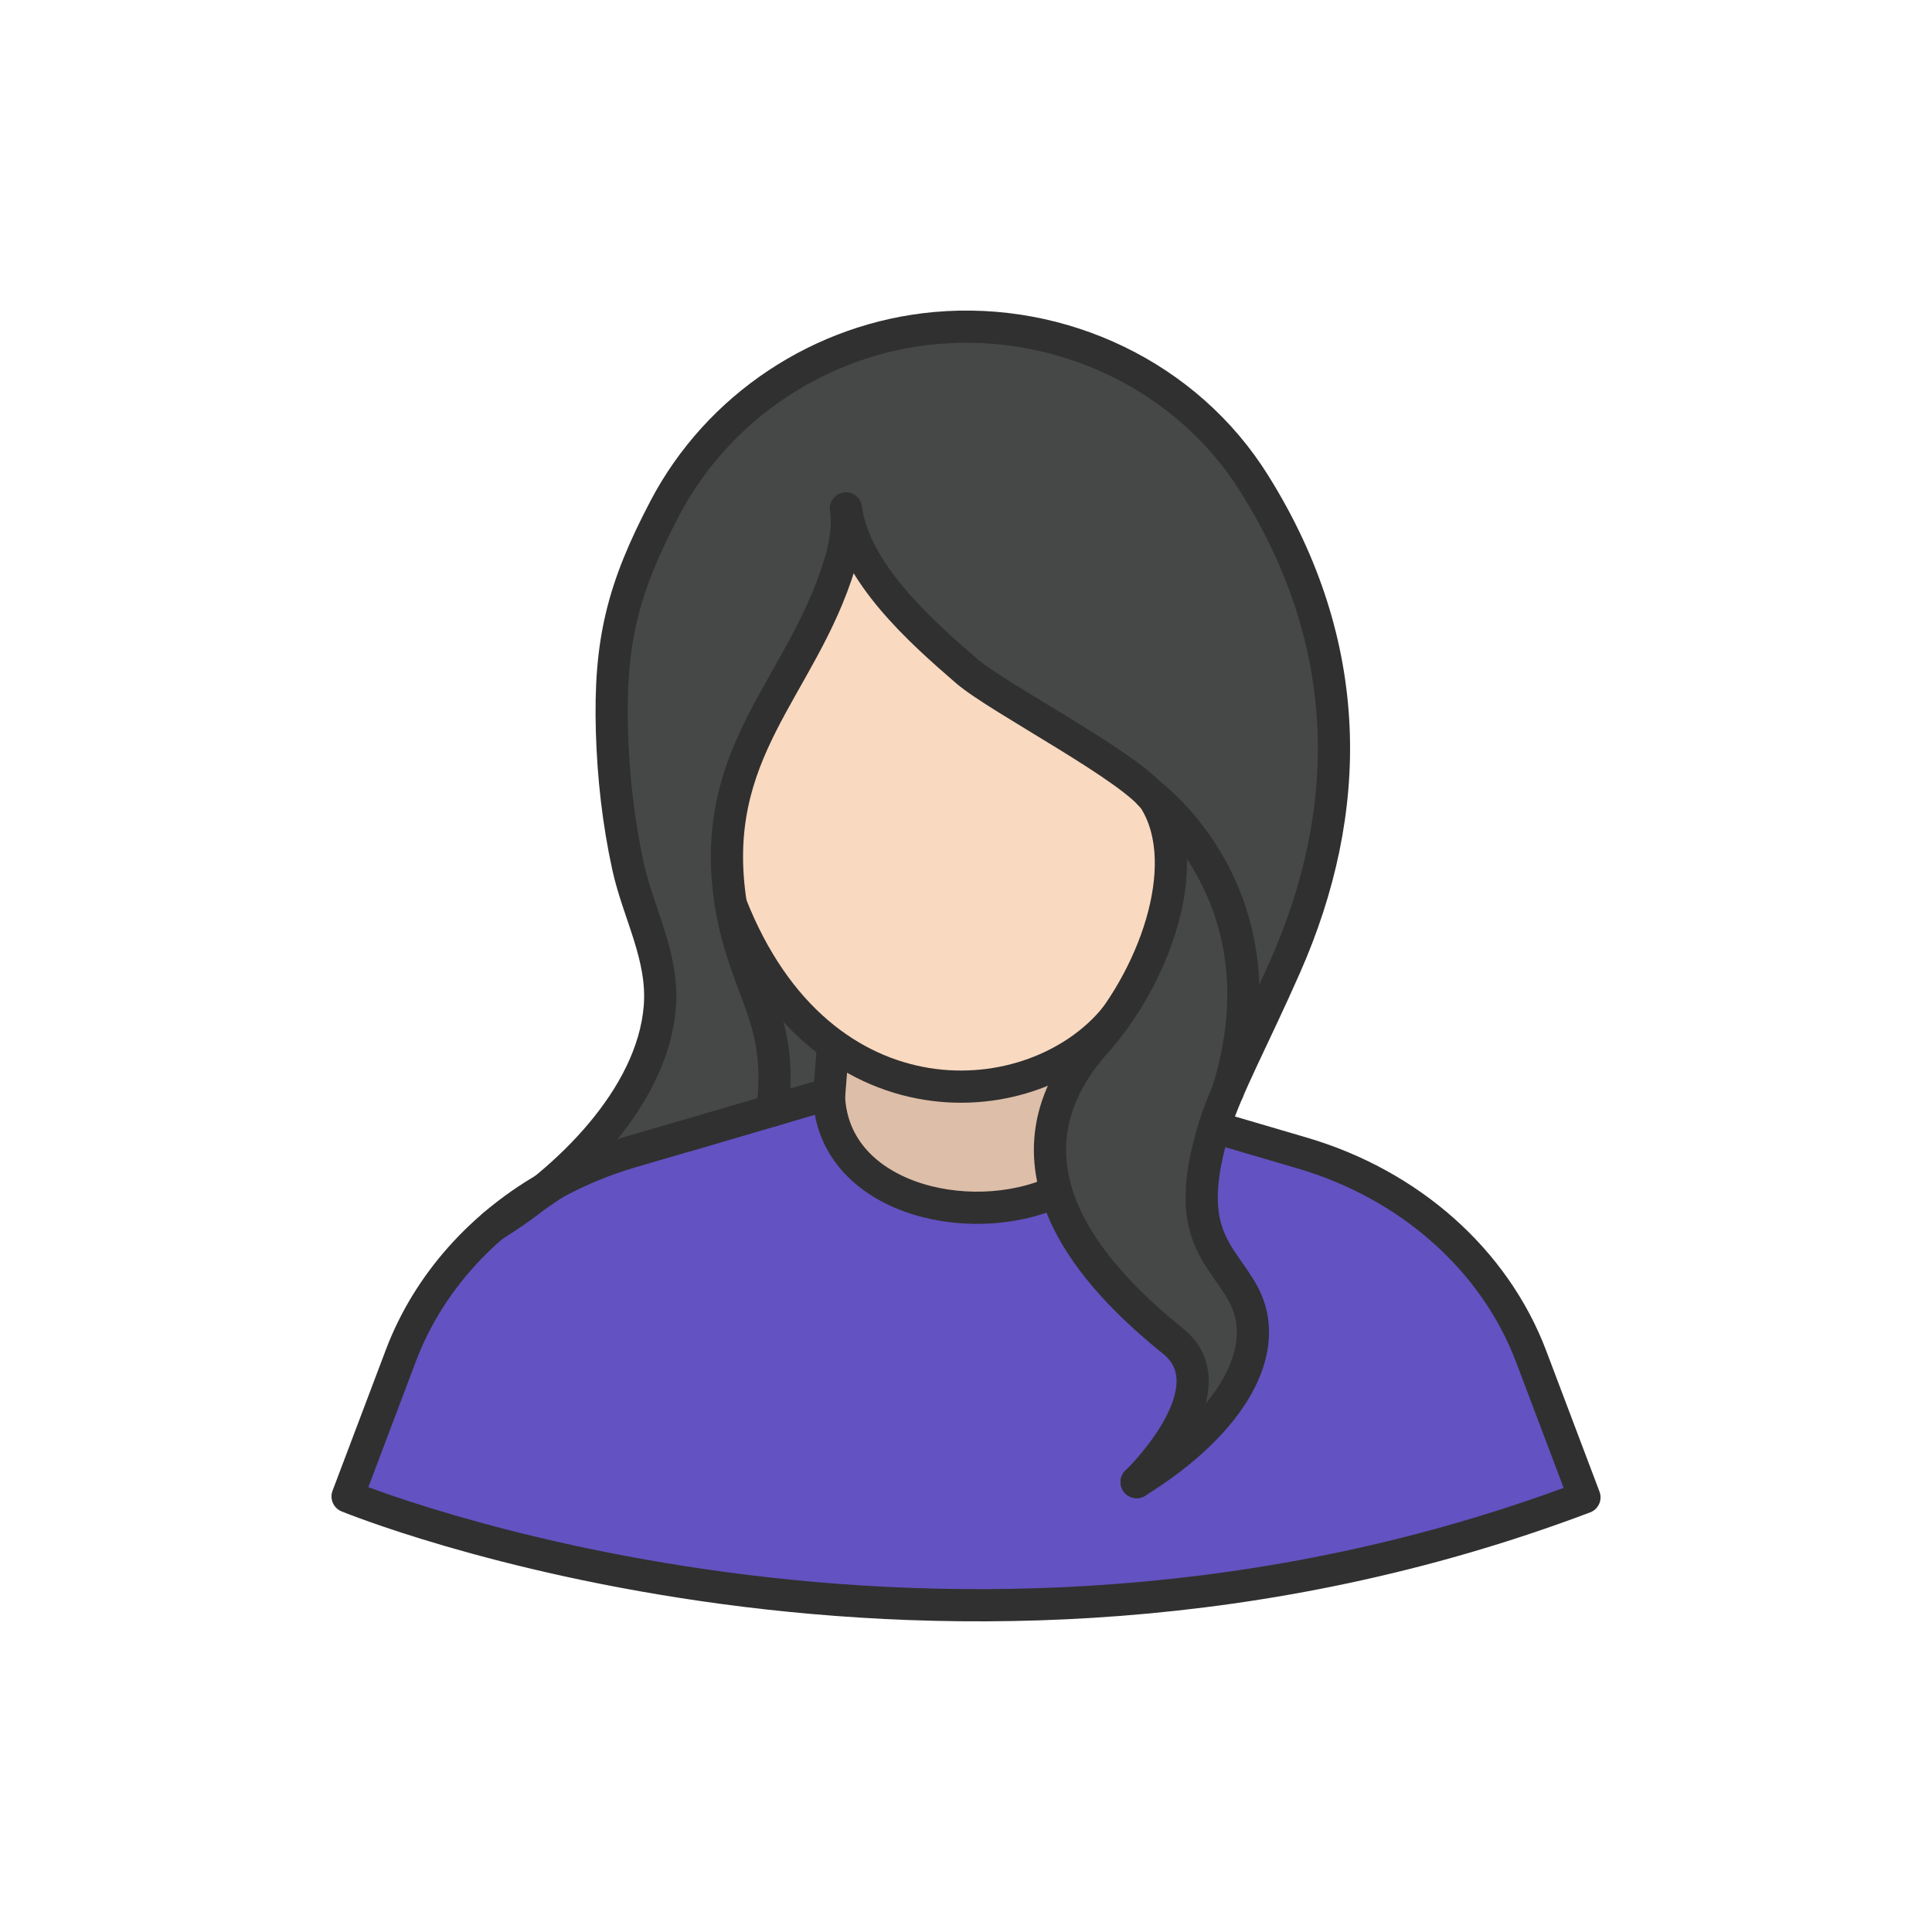
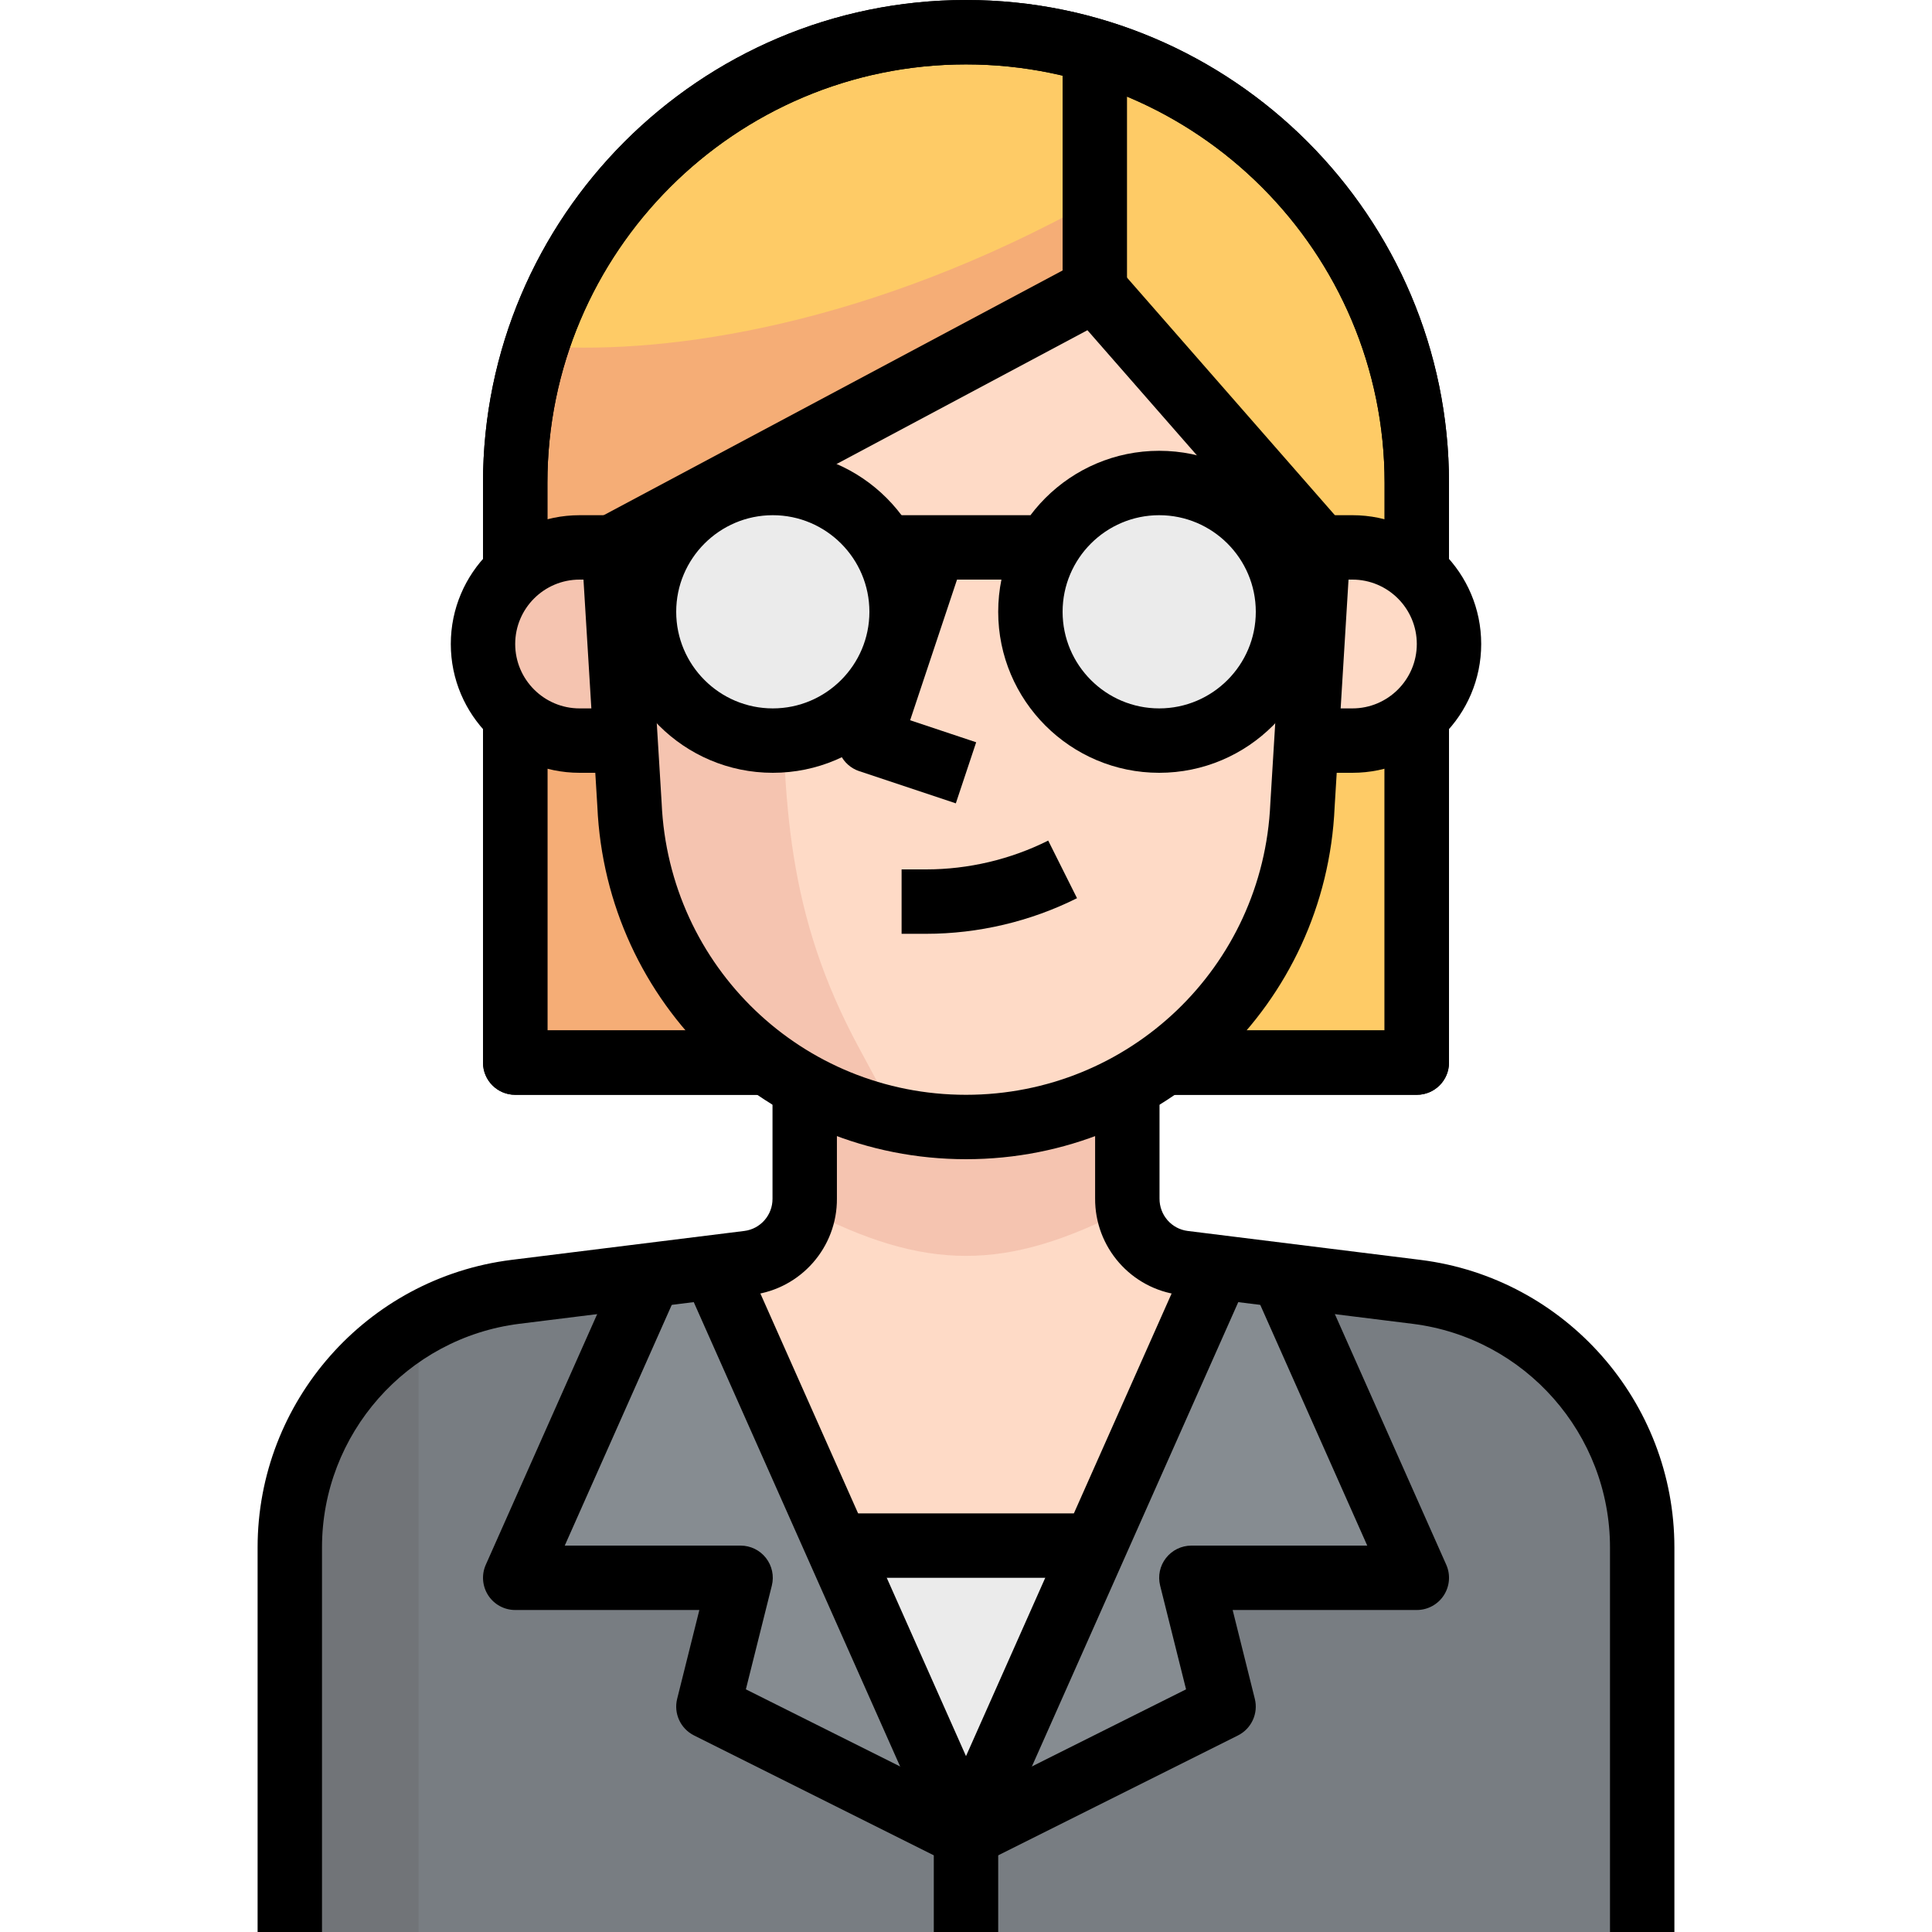
- <svg xmlns="http://www.w3.org/2000/svg" style="enable-background:new 0 0 48 48;" version="1.1" viewBox="0 0 48 48" xml:space="preserve">
-   <g id="Icons">
-     <g>
-       <path d="M28.239,36.822c2.389-1.48,3.409-3.32,2.635-4.699    c-0.561-1.009-1.514-1.48-0.707-4.116c0.303-0.987,0.982-2.22,1.772-4.015    c1.687-3.834,1.749-7.946-0.774-11.973c-1.671-2.68-4.789-4.15-7.918-3.869    c-2.842,0.255-5.405,1.951-6.732,4.481c-1.048,1.998-1.375,3.316-1.311,5.548    c0.033,1.118,0.159,2.242,0.397,3.336c0.258,1.185,0.895,2.252,0.791,3.512    c-0.187,2.255-2.31,4.297-4.134,5.422c-0.078,0.045,1.468-1.018,1.468-1.018" style="fill:#464747;" />
-       <path d="M20.692,26.055l-0.09,1.121l-1.413,0.415l-2.176,0.639h-0.011l-1.346,0.393    c-0.639,0.191-1.245,0.437-1.806,0.74c-0.078,0.045-0.123,0.067-0.123,0.067    c-1.749,0.965-3.095,2.467-3.768,4.25l-1.323,3.499c0,0,14.725,6.067,30.729,0.022l-1.323-3.499    c-0.908-2.4-3.017-4.273-5.697-5.058l-2.176-0.639" style="fill:#6352C1;" />
-       <path d="M27.95,27.138c0,3.849-7.356,3.811-7.356-0.032V25.509h7.356V27.138z" style="fill:#DDBEA8;" />
-       <path d="M21.038,12.901c0,0-0.066,1.798-1.427,3.826s-1.94,3.738-1.523,5.171    s1.812,3.182,3.265,4.281c1.453,1.1,4.007,1.414,5.834-0.295s2.266-4.233,1.713-5.583    c-0.554-1.35-1.372-1.394-2.891-2.339S21.645,15.1,21.038,12.901z" style="fill:#F9D9C0;" />
-       <path d="    M26.238,29.604c-2.171,0.989-5.645,0.156-5.645-2.486" style="fill:none;stroke:#303030;stroke-width:0.8;stroke-linecap:round;stroke-linejoin:round;stroke-miterlimit:10;" />
-       <path d="M28.954,20.067c0,0,0.864,2.18-1.055,4.938s-2.461,2.848-1.173,5.469    c1.288,2.62,4.426,3.035,1.84,6.137c0,0,3.333-2.184,2.633-3.81    c-0.7-1.627-1.763-2.336-1.039-5.042S31.702,22.74,28.954,20.067z" style="fill:#464747;" />
-       <path d="    M20.692,26.055l-0.09,1.121l-1.413,0.415l-2.176,0.639h-0.011l-1.346,0.393    c-0.639,0.191-1.245,0.437-1.806,0.74c-0.078,0.045-0.123,0.067-0.123,0.067    c-1.749,0.965-3.095,2.467-3.768,4.25l-1.323,3.499c0,0,14.725,6.067,30.729,0.022l-1.323-3.499    c-0.908-2.4-3.017-4.273-5.697-5.058l-2.176-0.639" style="fill:none;stroke:#303030;stroke-width:0.8;stroke-linecap:round;stroke-linejoin:round;stroke-miterlimit:10;" />
-       <path d="    M27.72,25.269c-2.009,2.489-7.338,2.87-9.563-2.802" style="fill:none;stroke:#303030;stroke-width:0.8;stroke-linecap:round;stroke-linejoin:round;stroke-miterlimit:10;" />
-       <path d="    M28.239,36.822c0.213-0.202,2.321-2.355,0.908-3.499c-1.48-1.2-4.733-4.127-2.007-7.335    c1.512-1.639,2.546-4.452,1.57-6.079c-0.471-0.785-3.914-2.557-4.699-3.241    c-1.144-0.987-2.781-2.445-2.994-4.037c0.067,0.471-0.022,0.942-0.157,1.391    c-0.946,3.087-3.301,4.638-2.703,8.445c0.389,2.26,1.319,2.789,1.032,5.125" style="fill:none;stroke:#303030;stroke-width:0.8;stroke-linecap:round;stroke-linejoin:round;stroke-miterlimit:10;" />
-       <path d="    M28.239,36.822c2.389-1.48,3.409-3.32,2.635-4.699c-0.561-1.009-1.514-1.48-0.707-4.116    c0.303-0.987,0.982-2.22,1.772-4.015c1.687-3.834,1.749-7.946-0.774-11.973    c-1.671-2.68-4.789-4.15-7.918-3.869c-2.842,0.255-5.405,1.951-6.732,4.481    c-1.048,1.998-1.375,3.316-1.311,5.548c0.033,1.118,0.159,2.242,0.397,3.336    c0.258,1.185,0.895,2.252,0.791,3.512c-0.187,2.255-2.31,4.297-4.134,5.422    c-0.078,0.045,1.468-1.018,1.468-1.018" style="fill:none;stroke:#303030;stroke-width:0.8;stroke-linecap:round;stroke-linejoin:round;stroke-miterlimit:10;" />
-       <path d="    M28.566,19.727c0,0,3.465,2.512,1.937,7.39" style="fill:none;stroke:#303030;stroke-width:0.8;stroke-linecap:round;stroke-linejoin:round;stroke-miterlimit:10;" />
-     </g>
+ <svg xmlns="http://www.w3.org/2000/svg" version="1.1" id="Capa_1" x="0px" y="0px" viewBox="0 0 512 512" style="enable-background:new 0 0 512 512;" xml:space="preserve">
+   <path style="fill:#FECB66;" d="M375.467,281.6V128C375.467,62.02,321.98,8.533,256,8.533l0,0  C190.02,8.533,136.533,62.02,136.533,128v153.6H375.467z" />
+   <g>
+     <path style="fill:#F5AD76;" d="M290.133,53.077C230.4,86.357,177.067,93.867,145.067,91.819c-2.799,8.951-4.233,18.27-4.267,27.648   v26.283l21.333-0.683l128-68.267V53.077z" />
+     <rect x="136.533" y="170.667" style="fill:#F5AD76;" width="119.467" height="110.933" />
  </g>
+   <path style="fill:#787D82;" d="M375.467,342.357l-36.437-4.523l-16.043-1.963L256,486.4l-66.901-150.528l-16.043,1.963  l-36.523,4.523c-34.142,4.301-59.742,33.34-59.733,67.755V512h358.4V410.112C435.209,375.697,409.609,346.658,375.467,342.357z" />
+   <g>
+     <polygon style="fill:#868C91;" points="196.267,418.133 187.733,452.267 256,486.4 189.099,335.787 173.056,337.835    136.533,418.133  " />
+     <polygon style="fill:#868C91;" points="315.733,418.133 375.467,418.133 338.944,337.835 322.901,335.787 256,486.4    324.267,452.267  " />
+   </g>
+   <polygon style="fill:#EBEBEB;" points="256,486.4 290.133,409.6 221.867,409.6 " />
+   <path style="fill:#FEDAC6;" d="M313.6,334.677c-8.585-1.084-15.002-8.414-14.933-17.067V281.6h-85.333v36.096  c0.068,8.653-6.349,15.983-14.933,17.067l-9.301,1.195l32.768,73.643h68.267l32.768-73.728L313.6,334.677z" />
+   <path style="fill:#F5C4B0;" d="M298.667,320.341V281.6h-85.333v38.741C245.333,336.981,266.667,336.981,298.667,320.341z" />
+   <path style="fill:#717478;" d="M76.8,408.917V512h34.133V349.867C89.83,362.052,76.826,384.555,76.8,408.917z" />
+   <path style="fill:#FEDAC6;" d="M162.133,136.533l4.693,76.8c2.159,49.246,43.827,87.424,93.073,85.274  c46.234-2.022,83.251-39.04,85.274-85.274l4.693-76.8L290.133,76.8L162.133,136.533z" />
+   <path style="fill:#F5C4B0;" d="M207.36,172.885l-2.56-59.733c-13.662,8.781-27.921,16.589-42.667,23.381l7.168,79.104  c1.86,40.201,30.37,74.197,69.632,83.029l-11.349-21.077C208.64,242.517,207.36,212.821,207.36,172.885z" />
+   <g>
+     <circle style="fill:#EBEBEB;" cx="204.8" cy="162.133" r="34.133" />
+     <circle style="fill:#EBEBEB;" cx="307.2" cy="162.133" r="34.133" />
+   </g>
+   <path style="fill:#FEDAC6;" d="M358.4,145.067h-8.533v51.2h8.533c14.14,0,25.6-11.46,25.6-25.6  C384,156.527,372.54,145.067,358.4,145.067z" />
+   <path style="fill:#F5C4B0;" d="M128,170.667c0,14.14,11.46,25.6,25.6,25.6h8.533v-51.2H153.6  C139.46,145.067,128,156.527,128,170.667z" />
+   <path d="M253.303,212.898l-25.6-8.533c-4.471-1.493-6.886-6.323-5.393-10.795l17.067-51.2l16.188,5.402l-14.37,43.102l17.502,5.837  L253.303,212.898z" />
+   <path d="M358.4,204.8h-8.533v-17.067h8.533c9.412,0,17.067-7.654,17.067-17.067c0-9.412-7.654-17.067-17.067-17.067h-8.533v-17.067  h8.533c18.825,0,34.133,15.309,34.133,34.133S377.225,204.8,358.4,204.8z" />
+   <path d="M256,307.2c-52.471,0-95.386-41.071-97.698-93.491l-4.685-76.655l17.033-1.041l4.693,76.8  c1.911,43.418,37.342,77.321,80.657,77.321s78.746-33.903,80.649-77.175l4.702-76.945l17.033,1.041l-4.693,76.8  C351.394,266.138,308.471,307.2,256,307.2z" />
+   <path d="M245.444,247.467c-0.009,0-0.017,0-0.026,0h-6.485V230.4h6.485c0.009,0,0.017,0,0.026,0c11.17,0,22.357-2.637,32.341-7.637  l7.637,15.266C273.075,244.207,259.251,247.467,245.444,247.467z" />
+   <path d="M166.153,152.593l-8.03-15.061l128-68.267c3.49-1.852,7.834-1.075,10.445,1.911l59.733,68.267l-12.851,11.238l-55.27-63.172  L166.153,152.593z" />
+   <path d="M162.133,204.8H153.6c-18.825,0-34.133-15.309-34.133-34.133s15.309-34.133,34.133-34.133h8.533V153.6H153.6  c-9.412,0-17.067,7.654-17.067,17.067c0,9.412,7.654,17.067,17.067,17.067h8.533V204.8z" />
+   <path id="SVGCleanerId_0" d="M384,153.6h-17.067V128c0-61.167-49.766-110.933-110.933-110.933S145.067,66.833,145.067,128v25.6H128  V128C128,57.421,185.421,0,256,0s128,57.421,128,128V153.6z" />
+   <rect x="281.6" y="17.067" width="17.067" height="59.733" />
+   <path id="SVGCleanerId_1" d="M204.8,290.133h-68.267c-4.71,0-8.533-3.814-8.533-8.533v-93.867h17.067v85.333H204.8V290.133z" />
+   <path id="SVGCleanerId_2" d="M375.467,290.133H307.2v-17.067h59.733v-85.333H384V281.6C384,286.319,380.186,290.133,375.467,290.133  z" />
+   <path d="M204.8,204.8c-23.526,0-42.667-19.14-42.667-42.667s19.14-42.667,42.667-42.667s42.667,19.14,42.667,42.667  S228.326,204.8,204.8,204.8z M204.8,136.533c-14.114,0-25.6,11.486-25.6,25.6c0,14.114,11.486,25.6,25.6,25.6  c14.114,0,25.6-11.486,25.6-25.6C230.4,148.019,218.914,136.533,204.8,136.533z" />
+   <path d="M307.2,204.8c-23.526,0-42.667-19.14-42.667-42.667s19.14-42.667,42.667-42.667s42.667,19.14,42.667,42.667  S330.726,204.8,307.2,204.8z M307.2,136.533c-14.114,0-25.6,11.486-25.6,25.6c0,14.114,11.486,25.6,25.6,25.6s25.6-11.486,25.6-25.6  C332.8,148.019,321.314,136.533,307.2,136.533z" />
+   <rect x="230.4" y="136.533" width="42.667" height="17.067" />
+   <path d="M256,494.933c-3.371,0-6.426-1.98-7.799-5.069l-68.267-153.6l15.59-6.938L256,465.391l60.467-136.055l15.599,6.938  l-68.267,153.6C262.426,492.954,259.371,494.933,256,494.933z" />
+   <path d="M85.333,512H68.267V410.112c-0.009-38.622,28.877-71.39,67.2-76.22l61.798-7.68c4.275-0.538,7.484-4.207,7.458-8.533  v-27.546h17.067v27.477c0.102,12.919-9.532,23.927-22.4,25.532l-61.79,7.68c-29.807,3.755-52.275,29.244-52.267,59.29V512z" />
+   <path d="M443.733,512h-17.067V410.112c0.009-30.046-22.46-55.535-52.267-59.281l-61.764-7.68  c-12.885-1.604-22.519-12.621-22.417-25.6v-27.418h17.067v27.477c-0.034,4.395,3.174,8.064,7.458,8.602l61.773,7.68  c38.332,4.821,67.226,37.589,67.217,76.22V512z" />
+   <path d="M252.186,494.037l-68.267-34.133c-3.575-1.792-5.436-5.828-4.463-9.702l5.879-23.535h-48.802  c-2.884,0-5.581-1.459-7.151-3.883c-1.57-2.423-1.818-5.478-0.64-8.115l34.133-76.8l15.59,6.938l-28.8,64.794h46.601  c2.628,0,5.111,1.212,6.724,3.285c1.613,2.065,2.193,4.77,1.553,7.313l-6.878,27.494l62.148,31.078L252.186,494.037z" />
+   <rect x="247.467" y="486.4" width="17.067" height="25.6" />
+   <path d="M259.814,494.037l-7.637-15.266l62.14-31.078l-6.869-27.494c-0.64-2.551-0.068-5.248,1.553-7.313  c1.621-2.074,4.105-3.285,6.733-3.285h46.601l-28.8-64.802l15.599-6.938l34.133,76.8c1.178,2.645,0.93,5.692-0.64,8.115  s-4.267,3.891-7.159,3.891h-48.802l5.871,23.535c0.973,3.874-0.887,7.91-4.454,9.702L259.814,494.037z" />
+   <rect x="221.867" y="401.067" width="68.267" height="17.067" />
+   <g>
+     <path id="SVGCleanerId_0_1_" d="M384,153.6h-17.067V128c0-61.167-49.766-110.933-110.933-110.933S145.067,66.833,145.067,128v25.6   H128V128C128,57.421,185.421,0,256,0s128,57.421,128,128V153.6z" />
+   </g>
+   <g>
+     <path id="SVGCleanerId_1_1_" d="M204.8,290.133h-68.267c-4.71,0-8.533-3.814-8.533-8.533v-93.867h17.067v85.333H204.8V290.133z" />
+   </g>
+   <g>
+     <path id="SVGCleanerId_2_1_" d="M375.467,290.133H307.2v-17.067h59.733v-85.333H384V281.6   C384,286.319,380.186,290.133,375.467,290.133z" />
+   </g>
+   <g>
+ </g>
+   <g>
+ </g>
+   <g>
+ </g>
+   <g>
+ </g>
+   <g>
+ </g>
+   <g>
+ </g>
+   <g>
+ </g>
+   <g>
+ </g>
+   <g>
+ </g>
+   <g>
+ </g>
+   <g>
+ </g>
+   <g>
+ </g>
+   <g>
+ </g>
+   <g>
+ </g>
+   <g>
+ </g>
</svg>
